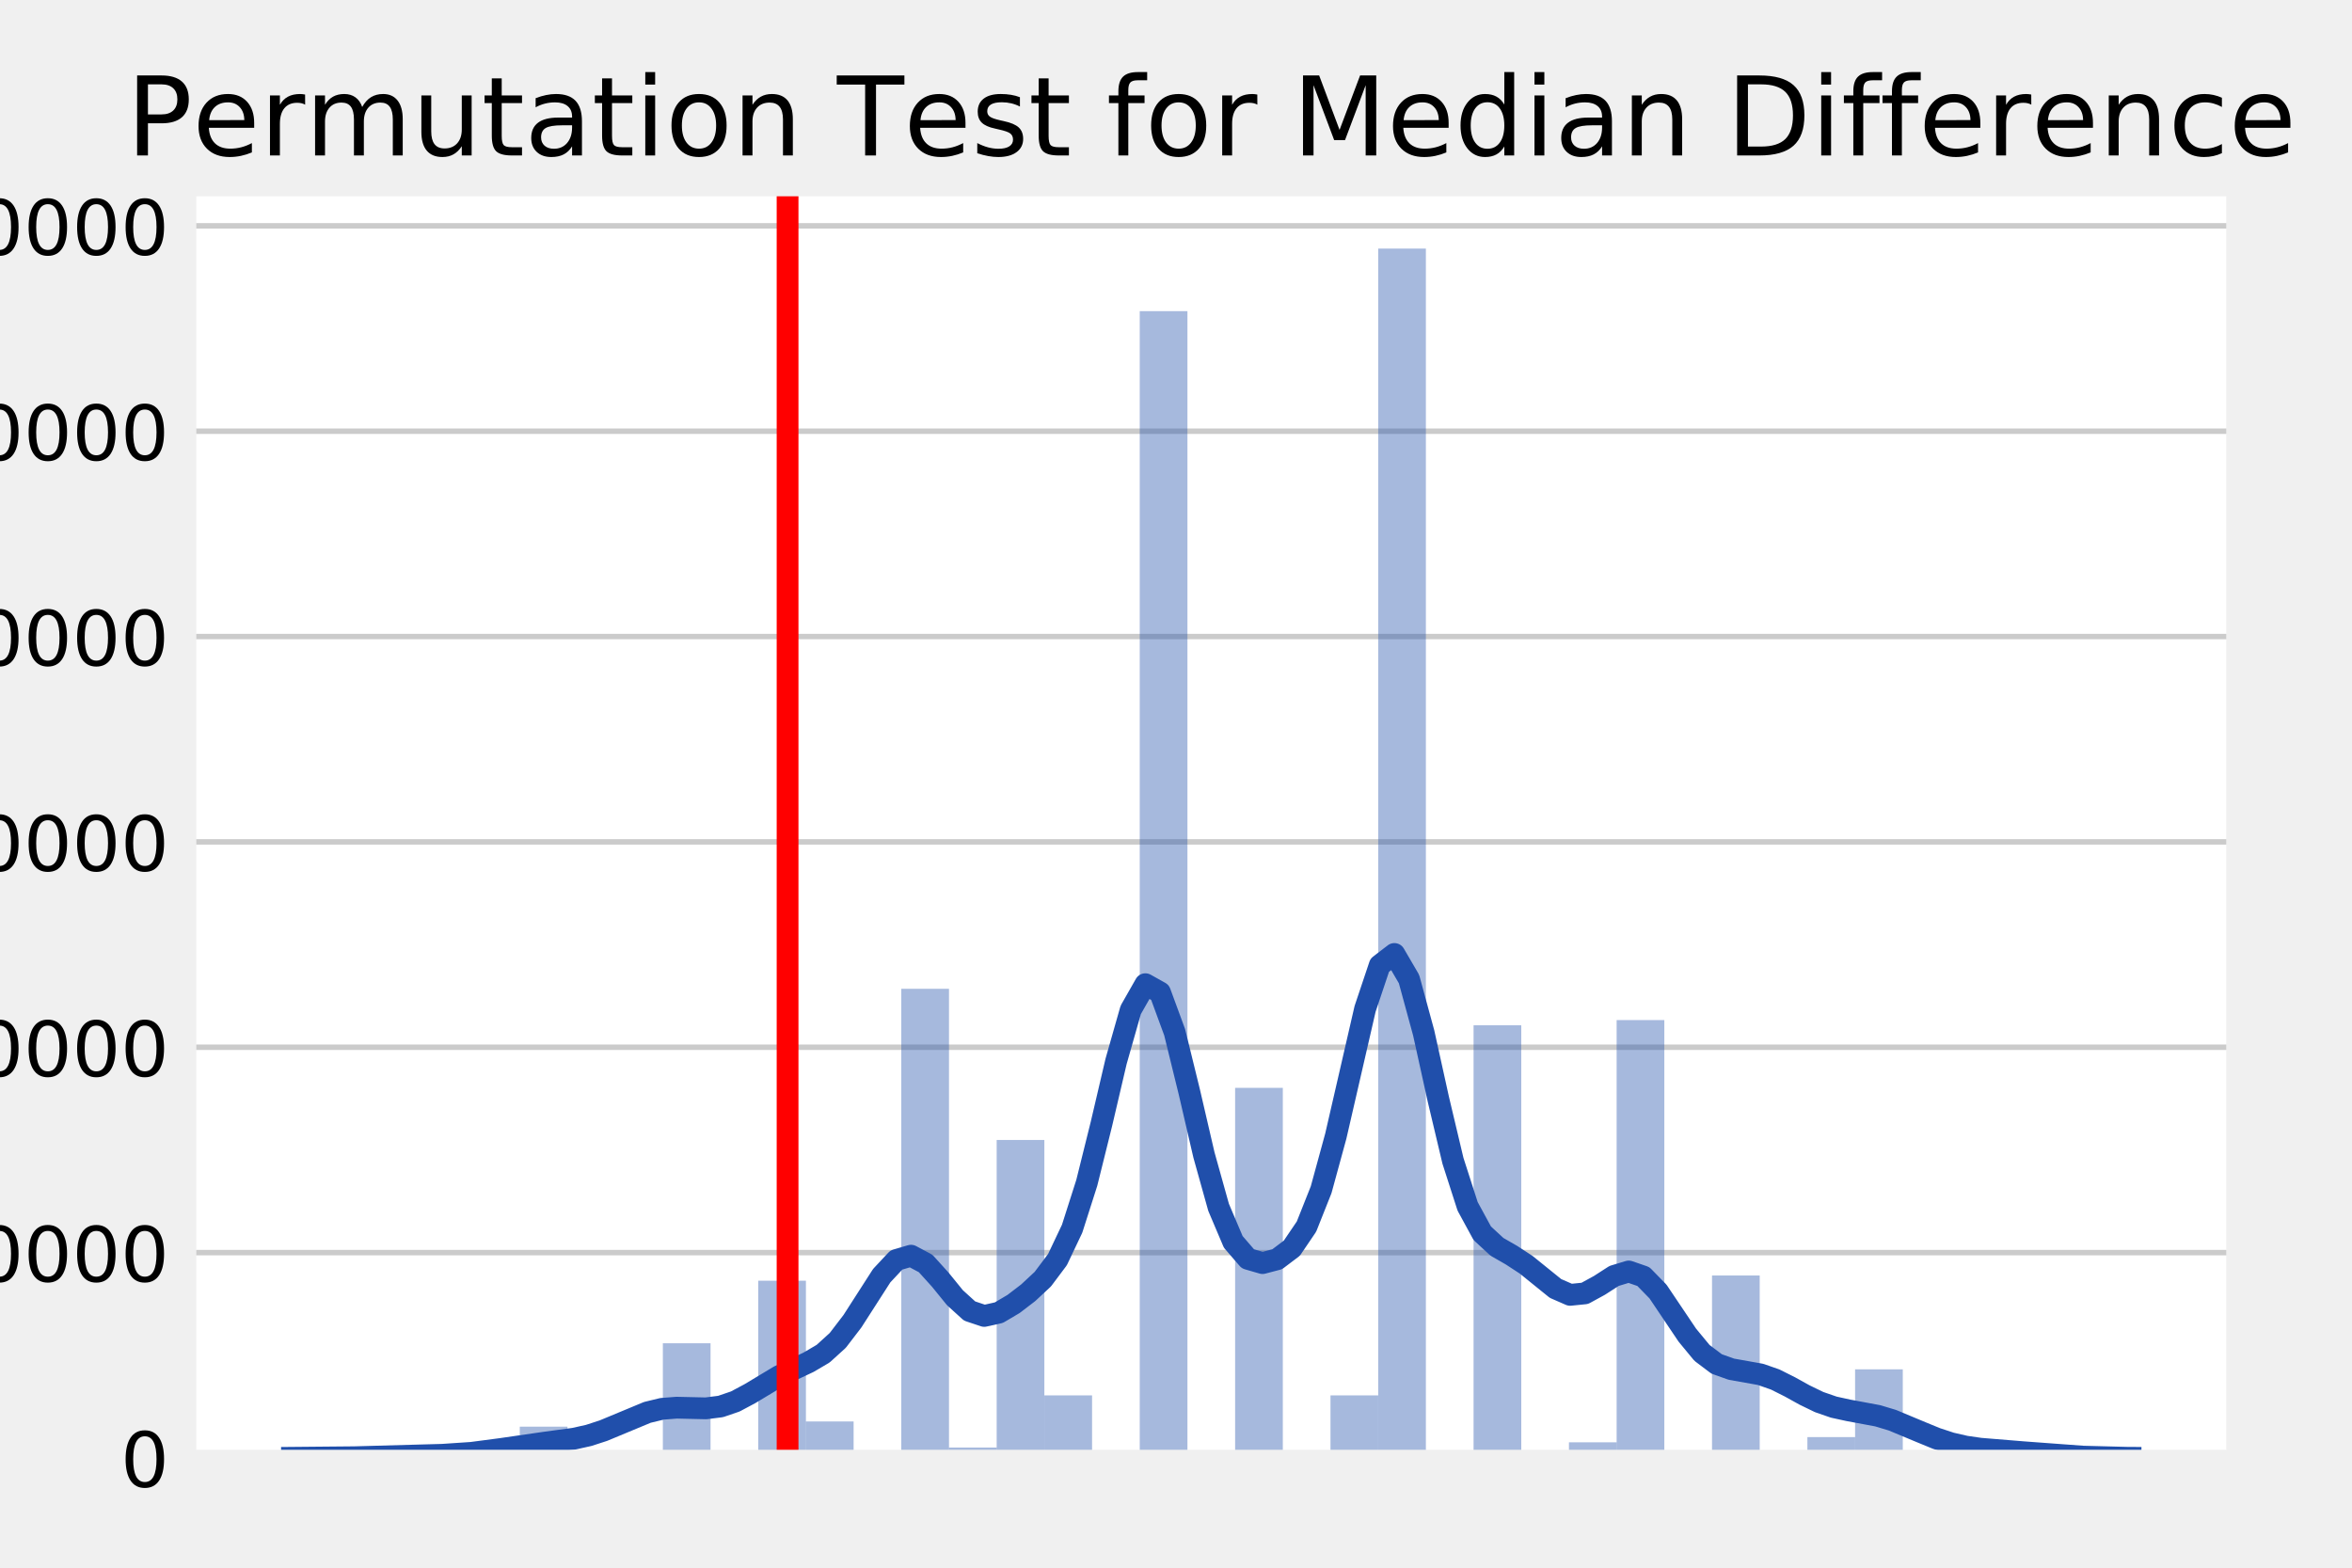
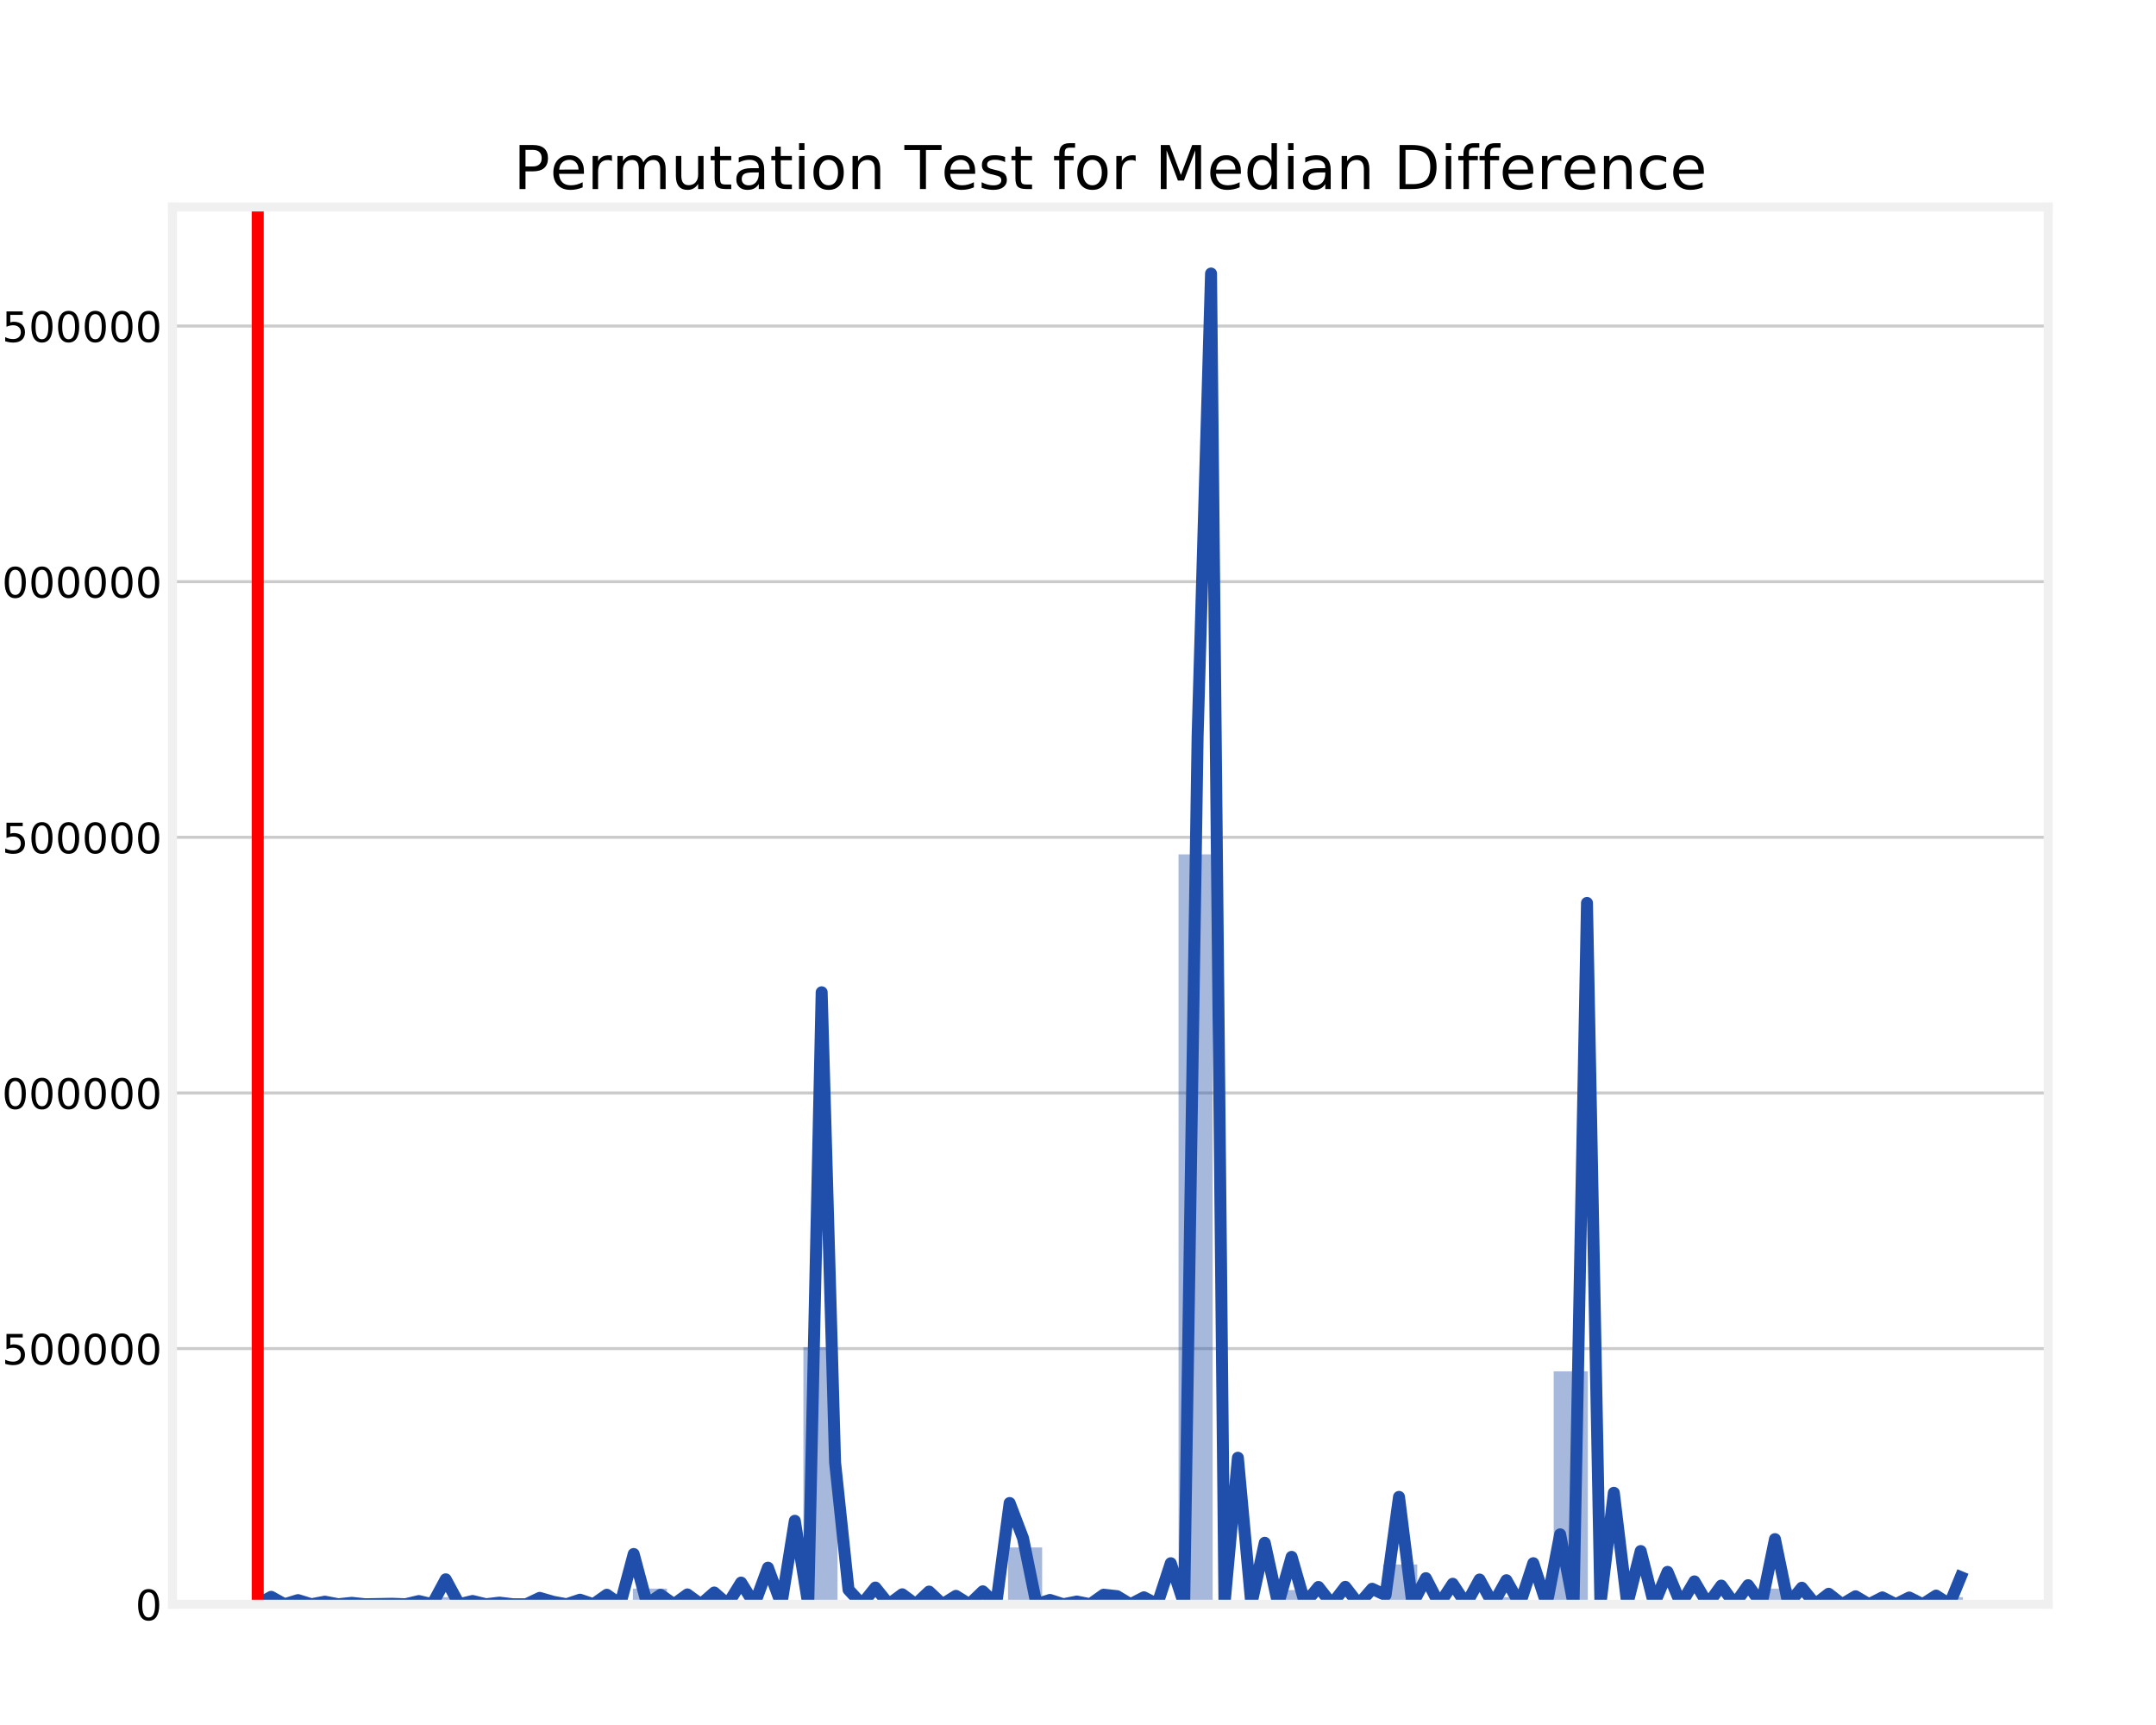
- <svg xmlns="http://www.w3.org/2000/svg" xmlns:xlink="http://www.w3.org/1999/xlink" height="288pt" version="1.1" viewBox="0 0 432 288" width="432pt">
+ <svg xmlns="http://www.w3.org/2000/svg" xmlns:xlink="http://www.w3.org/1999/xlink" height="576pt" version="1.1" viewBox="0 0 720 576" width="720pt">
  <defs>
    <style type="text/css">
*{stroke-linecap:butt;stroke-linejoin:round;}
  </style>
  </defs>
  <g id="figure_1">
    <g id="patch_1">
-       <path d="M 0 288  L 432 288  L 432 0  L 0 0  z " style="fill:#f0f0f0;" />
+       <path d="M 0 576  L 720 576  L 720 0  L 0 0  z " style="fill:#ffffff;" />
    </g>
    <g id="axes_1">
      <g id="patch_2">
-         <path d="M 34.56 267.84  L 410.4 267.84  L 410.4 34.56  L 34.56 34.56  z " style="fill:#ffffff;" />
+         <path d="M 57.6 535.68  L 684 535.68  L 684 69.12  L 57.6 69.12  z " style="fill:#ffffff;" />
      </g>
      <g id="matplotlib.axis_1" />
      <g id="matplotlib.axis_2">
        <g id="ytick_1">
          <g id="line2d_1">
-             <path clip-path="url(#p8120c7156e)" d="M 34.56 267.84  L 410.4 267.84  " style="fill:none;stroke:#cbcbcb;" />
+             <path clip-path="url(#p39074b19b5)" d="M 57.6 535.68  L 684 535.68  " style="fill:none;stroke:#cbcbcb;" />
          </g>
          <g id="line2d_2" />
          <g id="text_1">
            <defs>
              <path d="M 31.781 66.406  Q 24.172 66.406 20.328 58.906  Q 16.5 51.422 16.5 36.375  Q 16.5 21.391 20.328 13.891  Q 24.172 6.391 31.781 6.391  Q 39.453 6.391 43.281 13.891  Q 47.125 21.391 47.125 36.375  Q 47.125 51.422 43.281 58.906  Q 39.453 66.406 31.781 66.406  z M 31.781 74.219  Q 44.047 74.219 50.516 64.516  Q 56.984 54.828 56.984 36.375  Q 56.984 17.969 50.516 8.266  Q 44.047 -1.422 31.781 -1.422  Q 19.531 -1.422 13.062 8.266  Q 6.594 17.969 6.594 36.375  Q 6.594 54.828 13.062 64.516  Q 19.531 74.219 31.781 74.219  z " id="DejaVuSans-48" />
            </defs>
-             <g transform="translate(22.1525 273.1589)scale(0.14 -0.14)">
+             <g transform="translate(45.1925 540.9989)scale(0.14 -0.14)">
              <use xlink:href="#DejaVuSans-48" />
            </g>
          </g>
        </g>
        <g id="ytick_2">
          <g id="line2d_3">
-             <path clip-path="url(#p8120c7156e)" d="M 34.56 230.115  L 410.4 230.115  " style="fill:none;stroke:#cbcbcb;" />
+             <path clip-path="url(#p39074b19b5)" d="M 57.6 450.318  L 684 450.318  " style="fill:none;stroke:#cbcbcb;" />
          </g>
          <g id="line2d_4" />
          <g id="text_2">
            <defs>
              <path d="M 10.797 72.906  L 49.516 72.906  L 49.516 64.594  L 19.828 64.594  L 19.828 46.734  Q 21.969 47.469 24.109 47.828  Q 26.266 48.188 28.422 48.188  Q 40.625 48.188 47.75 41.5  Q 54.891 34.812 54.891 23.391  Q 54.891 11.625 47.562 5.094  Q 40.234 -1.422 26.906 -1.422  Q 22.312 -1.422 17.547 -0.641  Q 12.797 0.141 7.719 1.703  L 7.719 11.625  Q 12.109 9.234 16.797 8.062  Q 21.484 6.891 26.703 6.891  Q 35.156 6.891 40.078 11.328  Q 45.016 15.766 45.016 23.391  Q 45.016 31 40.078 35.438  Q 35.156 39.891 26.703 39.891  Q 22.75 39.891 18.812 39.016  Q 14.891 38.141 10.797 36.281  z " id="DejaVuSans-53" />
            </defs>
-             <g transform="translate(-13.4775 235.4339)scale(0.14 -0.14)">
+             <g transform="translate(0.655 455.6369)scale(0.14 -0.14)">
              <use xlink:href="#DejaVuSans-53" />
              <use x="63.623" xlink:href="#DejaVuSans-48" />
              <use x="127.246" xlink:href="#DejaVuSans-48" />
              <use x="190.869" xlink:href="#DejaVuSans-48" />
              <use x="254.492" xlink:href="#DejaVuSans-48" />
+               <use x="318.115" xlink:href="#DejaVuSans-48" />
            </g>
          </g>
        </g>
        <g id="ytick_3">
          <g id="line2d_5">
-             <path clip-path="url(#p8120c7156e)" d="M 34.56 192.39  L 410.4 192.39  " style="fill:none;stroke:#cbcbcb;" />
+             <path clip-path="url(#p39074b19b5)" d="M 57.6 364.956  L 684 364.956  " style="fill:none;stroke:#cbcbcb;" />
          </g>
          <g id="line2d_6" />
          <g id="text_3">
            <defs>
              <path d="M 12.406 8.297  L 28.516 8.297  L 28.516 63.922  L 10.984 60.406  L 10.984 69.391  L 28.422 72.906  L 38.281 72.906  L 38.281 8.297  L 54.391 8.297  L 54.391 0  L 12.406 0  z " id="DejaVuSans-49" />
            </defs>
-             <g transform="translate(-22.385 197.7088)scale(0.14 -0.14)">
+             <g transform="translate(-8.2525 370.2749)scale(0.14 -0.14)">
              <use xlink:href="#DejaVuSans-49" />
              <use x="63.623" xlink:href="#DejaVuSans-48" />
              <use x="127.246" xlink:href="#DejaVuSans-48" />
              <use x="190.869" xlink:href="#DejaVuSans-48" />
              <use x="254.492" xlink:href="#DejaVuSans-48" />
              <use x="318.115" xlink:href="#DejaVuSans-48" />
+               <use x="381.738" xlink:href="#DejaVuSans-48" />
            </g>
          </g>
        </g>
        <g id="ytick_4">
          <g id="line2d_7">
-             <path clip-path="url(#p8120c7156e)" d="M 34.56 154.665  L 410.4 154.665  " style="fill:none;stroke:#cbcbcb;" />
+             <path clip-path="url(#p39074b19b5)" d="M 57.6 279.594  L 684 279.594  " style="fill:none;stroke:#cbcbcb;" />
          </g>
          <g id="line2d_8" />
          <g id="text_4">
-             <g transform="translate(-22.385 159.9838)scale(0.14 -0.14)">
+             <g transform="translate(-8.2525 284.9129)scale(0.14 -0.14)">
              <use xlink:href="#DejaVuSans-49" />
              <use x="63.623" xlink:href="#DejaVuSans-53" />
              <use x="127.246" xlink:href="#DejaVuSans-48" />
              <use x="190.869" xlink:href="#DejaVuSans-48" />
              <use x="254.492" xlink:href="#DejaVuSans-48" />
              <use x="318.115" xlink:href="#DejaVuSans-48" />
+               <use x="381.738" xlink:href="#DejaVuSans-48" />
            </g>
          </g>
        </g>
        <g id="ytick_5">
          <g id="line2d_9">
-             <path clip-path="url(#p8120c7156e)" d="M 34.56 116.94  L 410.4 116.94  " style="fill:none;stroke:#cbcbcb;" />
+             <path clip-path="url(#p39074b19b5)" d="M 57.6 194.232  L 684 194.232  " style="fill:none;stroke:#cbcbcb;" />
          </g>
          <g id="line2d_10" />
          <g id="text_5">
            <defs>
              <path d="M 19.188 8.297  L 53.609 8.297  L 53.609 0  L 7.328 0  L 7.328 8.297  Q 12.938 14.109 22.625 23.891  Q 32.328 33.688 34.812 36.531  Q 39.547 41.844 41.422 45.531  Q 43.312 49.219 43.312 52.781  Q 43.312 58.594 39.234 62.25  Q 35.156 65.922 28.609 65.922  Q 23.969 65.922 18.812 64.312  Q 13.672 62.703 7.812 59.422  L 7.812 69.391  Q 13.766 71.781 18.938 73  Q 24.125 74.219 28.422 74.219  Q 39.75 74.219 46.484 68.547  Q 53.219 62.891 53.219 53.422  Q 53.219 48.922 51.531 44.891  Q 49.859 40.875 45.406 35.406  Q 44.188 33.984 37.641 27.219  Q 31.109 20.453 19.188 8.297  z " id="DejaVuSans-50" />
            </defs>
-             <g transform="translate(-22.385 122.2588)scale(0.14 -0.14)">
+             <g transform="translate(-8.2525 199.5508)scale(0.14 -0.14)">
              <use xlink:href="#DejaVuSans-50" />
              <use x="63.623" xlink:href="#DejaVuSans-48" />
              <use x="127.246" xlink:href="#DejaVuSans-48" />
              <use x="190.869" xlink:href="#DejaVuSans-48" />
              <use x="254.492" xlink:href="#DejaVuSans-48" />
              <use x="318.115" xlink:href="#DejaVuSans-48" />
+               <use x="381.738" xlink:href="#DejaVuSans-48" />
            </g>
          </g>
        </g>
        <g id="ytick_6">
          <g id="line2d_11">
-             <path clip-path="url(#p8120c7156e)" d="M 34.56 79.215  L 410.4 79.215  " style="fill:none;stroke:#cbcbcb;" />
+             <path clip-path="url(#p39074b19b5)" d="M 57.6 108.87  L 684 108.87  " style="fill:none;stroke:#cbcbcb;" />
          </g>
          <g id="line2d_12" />
          <g id="text_6">
-             <g transform="translate(-22.385 84.53374)scale(0.14 -0.14)">
+             <g transform="translate(-8.2525 114.1888)scale(0.14 -0.14)">
              <use xlink:href="#DejaVuSans-50" />
              <use x="63.623" xlink:href="#DejaVuSans-53" />
              <use x="127.246" xlink:href="#DejaVuSans-48" />
              <use x="190.869" xlink:href="#DejaVuSans-48" />
              <use x="254.492" xlink:href="#DejaVuSans-48" />
              <use x="318.115" xlink:href="#DejaVuSans-48" />
-             </g>
-           </g>
-         </g>
-         <g id="ytick_7">
-           <g id="line2d_13">
-             <path clip-path="url(#p8120c7156e)" d="M 34.56 41.49  L 410.4 41.49  " style="fill:none;stroke:#cbcbcb;" />
-           </g>
-           <g id="line2d_14" />
-           <g id="text_7">
-             <defs>
-               <path d="M 40.578 39.312  Q 47.656 37.797 51.625 33  Q 55.609 28.219 55.609 21.188  Q 55.609 10.406 48.188 4.484  Q 40.766 -1.422 27.094 -1.422  Q 22.516 -1.422 17.656 -0.516  Q 12.797 0.391 7.625 2.203  L 7.625 11.719  Q 11.719 9.328 16.594 8.109  Q 21.484 6.891 26.812 6.891  Q 36.078 6.891 40.938 10.547  Q 45.797 14.203 45.797 21.188  Q 45.797 27.641 41.281 31.266  Q 36.766 34.906 28.719 34.906  L 20.219 34.906  L 20.219 43.016  L 29.109 43.016  Q 36.375 43.016 40.234 45.922  Q 44.094 48.828 44.094 54.297  Q 44.094 59.906 40.109 62.906  Q 36.141 65.922 28.719 65.922  Q 24.656 65.922 20.016 65.031  Q 15.375 64.156 9.812 62.312  L 9.812 71.094  Q 15.438 72.656 20.344 73.438  Q 25.25 74.219 29.594 74.219  Q 40.828 74.219 47.359 69.109  Q 53.906 64.016 53.906 55.328  Q 53.906 49.266 50.438 45.094  Q 46.969 40.922 40.578 39.312  z " id="DejaVuSans-51" />
-             </defs>
-             <g transform="translate(-22.385 46.80871)scale(0.14 -0.14)">
-               <use xlink:href="#DejaVuSans-51" />
-               <use x="63.623" xlink:href="#DejaVuSans-48" />
-               <use x="127.246" xlink:href="#DejaVuSans-48" />
-               <use x="190.869" xlink:href="#DejaVuSans-48" />
-               <use x="254.492" xlink:href="#DejaVuSans-48" />
-               <use x="318.115" xlink:href="#DejaVuSans-48" />
+               <use x="381.738" xlink:href="#DejaVuSans-48" />
            </g>
          </g>
        </g>
      </g>
      <g id="patch_3">
-         <path clip-path="url(#p8120c7156e)" d="M 77.951 267.84  L 86.71 267.84  L 86.71 266.882  L 77.951 266.882  z " style="fill:#204fab;opacity:0.4;" />
+         <path clip-path="url(#p39074b19b5)" d="M 86.073 535.68  L 97.462 535.68  L 97.462 535.206  L 86.073 535.206  z " style="fill:#204fab;opacity:0.4;" />
      </g>
      <g id="patch_4">
-         <path clip-path="url(#p8120c7156e)" d="M 86.71 267.84  L 95.47 267.84  L 95.47 267.84  L 86.71 267.84  z " style="fill:#204fab;opacity:0.4;" />
+         <path clip-path="url(#p39074b19b5)" d="M 97.462 535.68  L 108.851 535.68  L 108.851 535.68  L 97.462 535.68  z " style="fill:#204fab;opacity:0.4;" />
      </g>
      <g id="patch_5">
-         <path clip-path="url(#p8120c7156e)" d="M 95.47 267.84  L 104.229 267.84  L 104.229 262.094  L 95.47 262.094  z " style="fill:#204fab;opacity:0.4;" />
+         <path clip-path="url(#p39074b19b5)" d="M 108.851 535.68  L 120.24 535.68  L 120.24 535.68  L 108.851 535.68  z " style="fill:#204fab;opacity:0.4;" />
      </g>
      <g id="patch_6">
-         <path clip-path="url(#p8120c7156e)" d="M 104.229 267.84  L 112.988 267.84  L 112.988 266.882  L 104.229 266.882  z " style="fill:#204fab;opacity:0.4;" />
+         <path clip-path="url(#p39074b19b5)" d="M 120.24 535.68  L 131.629 535.68  L 131.629 535.68  L 120.24 535.68  z " style="fill:#204fab;opacity:0.4;" />
      </g>
      <g id="patch_7">
-         <path clip-path="url(#p8120c7156e)" d="M 112.988 267.84  L 121.748 267.84  L 121.748 267.84  L 112.988 267.84  z " style="fill:#204fab;opacity:0.4;" />
+         <path clip-path="url(#p39074b19b5)" d="M 131.629 535.68  L 143.018 535.68  L 143.018 535.68  L 131.629 535.68  z " style="fill:#204fab;opacity:0.4;" />
      </g>
      <g id="patch_8">
-         <path clip-path="url(#p8120c7156e)" d="M 121.748 267.84  L 130.507 267.84  L 130.507 246.772  L 121.748 246.772  z " style="fill:#204fab;opacity:0.4;" />
+         <path clip-path="url(#p39074b19b5)" d="M 143.018 535.68  L 154.407 535.68  L 154.407 533.309  L 143.018 533.309  z " style="fill:#204fab;opacity:0.4;" />
      </g>
      <g id="patch_9">
-         <path clip-path="url(#p8120c7156e)" d="M 130.507 267.84  L 139.266 267.84  L 139.266 267.84  L 130.507 267.84  z " style="fill:#204fab;opacity:0.4;" />
+         <path clip-path="url(#p39074b19b5)" d="M 154.407 535.68  L 165.796 535.68  L 165.796 535.68  L 154.407 535.68  z " style="fill:#204fab;opacity:0.4;" />
      </g>
      <g id="patch_10">
-         <path clip-path="url(#p8120c7156e)" d="M 139.266 267.84  L 148.026 267.84  L 148.026 235.28  L 139.266 235.28  z " style="fill:#204fab;opacity:0.4;" />
+         <path clip-path="url(#p39074b19b5)" d="M 165.796 535.68  L 177.185 535.68  L 177.185 535.68  L 165.796 535.68  z " style="fill:#204fab;opacity:0.4;" />
      </g>
      <g id="patch_11">
-         <path clip-path="url(#p8120c7156e)" d="M 148.026 267.84  L 156.785 267.84  L 156.785 261.137  L 148.026 261.137  z " style="fill:#204fab;opacity:0.4;" />
+         <path clip-path="url(#p39074b19b5)" d="M 177.185 535.68  L 188.575 535.68  L 188.575 534.732  L 177.185 534.732  z " style="fill:#204fab;opacity:0.4;" />
      </g>
      <g id="patch_12">
-         <path clip-path="url(#p8120c7156e)" d="M 156.785 267.84  L 165.544 267.84  L 165.544 267.84  L 156.785 267.84  z " style="fill:#204fab;opacity:0.4;" />
+         <path clip-path="url(#p39074b19b5)" d="M 188.575 535.68  L 199.964 535.68  L 199.964 535.68  L 188.575 535.68  z " style="fill:#204fab;opacity:0.4;" />
      </g>
      <g id="patch_13">
-         <path clip-path="url(#p8120c7156e)" d="M 165.544 267.84  L 174.304 267.84  L 174.304 181.653  L 165.544 181.653  z " style="fill:#204fab;opacity:0.4;" />
+         <path clip-path="url(#p39074b19b5)" d="M 199.964 535.68  L 211.353 535.68  L 211.353 535.68  L 199.964 535.68  z " style="fill:#204fab;opacity:0.4;" />
      </g>
      <g id="patch_14">
-         <path clip-path="url(#p8120c7156e)" d="M 174.304 267.84  L 183.063 267.84  L 183.063 265.925  L 174.304 265.925  z " style="fill:#204fab;opacity:0.4;" />
+         <path clip-path="url(#p39074b19b5)" d="M 211.353 535.68  L 222.742 535.68  L 222.742 530.463  L 211.353 530.463  z " style="fill:#204fab;opacity:0.4;" />
      </g>
      <g id="patch_15">
-         <path clip-path="url(#p8120c7156e)" d="M 183.063 267.84  L 191.822 267.84  L 191.822 209.424  L 183.063 209.424  z " style="fill:#204fab;opacity:0.4;" />
+         <path clip-path="url(#p39074b19b5)" d="M 222.742 535.68  L 234.131 535.68  L 234.131 535.68  L 222.742 535.68  z " style="fill:#204fab;opacity:0.4;" />
      </g>
      <g id="patch_16">
-         <path clip-path="url(#p8120c7156e)" d="M 191.822 267.84  L 200.582 267.84  L 200.582 256.348  L 191.822 256.348  z " style="fill:#204fab;opacity:0.4;" />
+         <path clip-path="url(#p39074b19b5)" d="M 234.131 535.68  L 245.52 535.68  L 245.52 534.732  L 234.131 534.732  z " style="fill:#204fab;opacity:0.4;" />
      </g>
      <g id="patch_17">
-         <path clip-path="url(#p8120c7156e)" d="M 200.582 267.84  L 209.341 267.84  L 209.341 267.84  L 200.582 267.84  z " style="fill:#204fab;opacity:0.4;" />
+         <path clip-path="url(#p39074b19b5)" d="M 245.52 535.68  L 256.909 535.68  L 256.909 535.68  L 245.52 535.68  z " style="fill:#204fab;opacity:0.4;" />
      </g>
      <g id="patch_18">
-         <path clip-path="url(#p8120c7156e)" d="M 209.341 267.84  L 218.1 267.84  L 218.1 57.16  L 209.341 57.16  z " style="fill:#204fab;opacity:0.4;" />
+         <path clip-path="url(#p39074b19b5)" d="M 256.909 535.68  L 268.298 535.68  L 268.298 535.68  L 256.909 535.68  z " style="fill:#204fab;opacity:0.4;" />
      </g>
      <g id="patch_19">
-         <path clip-path="url(#p8120c7156e)" d="M 218.1 267.84  L 226.86 267.84  L 226.86 267.84  L 218.1 267.84  z " style="fill:#204fab;opacity:0.4;" />
+         <path clip-path="url(#p39074b19b5)" d="M 268.298 535.68  L 279.687 535.68  L 279.687 449.844  L 268.298 449.844  z " style="fill:#204fab;opacity:0.4;" />
      </g>
      <g id="patch_20">
-         <path clip-path="url(#p8120c7156e)" d="M 226.86 267.84  L 235.619 267.84  L 235.619 199.848  L 226.86 199.848  z " style="fill:#204fab;opacity:0.4;" />
+         <path clip-path="url(#p39074b19b5)" d="M 279.687 535.68  L 291.076 535.68  L 291.076 535.68  L 279.687 535.68  z " style="fill:#204fab;opacity:0.4;" />
      </g>
      <g id="patch_21">
-         <path clip-path="url(#p8120c7156e)" d="M 235.619 267.84  L 244.378 267.84  L 244.378 267.84  L 235.619 267.84  z " style="fill:#204fab;opacity:0.4;" />
+         <path clip-path="url(#p39074b19b5)" d="M 291.076 535.68  L 302.465 535.68  L 302.465 535.68  L 291.076 535.68  z " style="fill:#204fab;opacity:0.4;" />
      </g>
      <g id="patch_22">
-         <path clip-path="url(#p8120c7156e)" d="M 244.378 267.84  L 253.138 267.84  L 253.138 256.348  L 244.378 256.348  z " style="fill:#204fab;opacity:0.4;" />
+         <path clip-path="url(#p39074b19b5)" d="M 302.465 535.68  L 313.855 535.68  L 313.855 534.257  L 302.465 534.257  z " style="fill:#204fab;opacity:0.4;" />
      </g>
      <g id="patch_23">
-         <path clip-path="url(#p8120c7156e)" d="M 253.138 267.84  L 261.897 267.84  L 261.897 45.669  L 253.138 45.669  z " style="fill:#204fab;opacity:0.4;" />
+         <path clip-path="url(#p39074b19b5)" d="M 313.855 535.68  L 325.244 535.68  L 325.244 535.68  L 313.855 535.68  z " style="fill:#204fab;opacity:0.4;" />
      </g>
      <g id="patch_24">
-         <path clip-path="url(#p8120c7156e)" d="M 261.897 267.84  L 270.656 267.84  L 270.656 267.84  L 261.897 267.84  z " style="fill:#204fab;opacity:0.4;" />
+         <path clip-path="url(#p39074b19b5)" d="M 325.244 535.68  L 336.633 535.68  L 336.633 535.68  L 325.244 535.68  z " style="fill:#204fab;opacity:0.4;" />
      </g>
      <g id="patch_25">
-         <path clip-path="url(#p8120c7156e)" d="M 270.656 267.84  L 279.416 267.84  L 279.416 188.356  L 270.656 188.356  z " style="fill:#204fab;opacity:0.4;" />
+         <path clip-path="url(#p39074b19b5)" d="M 336.633 535.68  L 348.022 535.68  L 348.022 516.711  L 336.633 516.711  z " style="fill:#204fab;opacity:0.4;" />
      </g>
      <g id="patch_26">
-         <path clip-path="url(#p8120c7156e)" d="M 279.416 267.84  L 288.175 267.84  L 288.175 267.84  L 279.416 267.84  z " style="fill:#204fab;opacity:0.4;" />
+         <path clip-path="url(#p39074b19b5)" d="M 348.022 535.68  L 359.411 535.68  L 359.411 535.68  L 348.022 535.68  z " style="fill:#204fab;opacity:0.4;" />
      </g>
      <g id="patch_27">
-         <path clip-path="url(#p8120c7156e)" d="M 288.175 267.84  L 296.934 267.84  L 296.934 264.967  L 288.175 264.967  z " style="fill:#204fab;opacity:0.4;" />
+         <path clip-path="url(#p39074b19b5)" d="M 359.411 535.68  L 370.8 535.68  L 370.8 533.783  L 359.411 533.783  z " style="fill:#204fab;opacity:0.4;" />
      </g>
      <g id="patch_28">
-         <path clip-path="url(#p8120c7156e)" d="M 296.934 267.84  L 305.694 267.84  L 305.694 187.399  L 296.934 187.399  z " style="fill:#204fab;opacity:0.4;" />
+         <path clip-path="url(#p39074b19b5)" d="M 370.8 535.68  L 382.189 535.68  L 382.189 535.68  L 370.8 535.68  z " style="fill:#204fab;opacity:0.4;" />
      </g>
      <g id="patch_29">
-         <path clip-path="url(#p8120c7156e)" d="M 305.694 267.84  L 314.453 267.84  L 314.453 267.84  L 305.694 267.84  z " style="fill:#204fab;opacity:0.4;" />
+         <path clip-path="url(#p39074b19b5)" d="M 382.189 535.68  L 393.578 535.68  L 393.578 535.68  L 382.189 535.68  z " style="fill:#204fab;opacity:0.4;" />
      </g>
      <g id="patch_30">
-         <path clip-path="url(#p8120c7156e)" d="M 314.453 267.84  L 323.212 267.84  L 323.212 234.323  L 314.453 234.323  z " style="fill:#204fab;opacity:0.4;" />
+         <path clip-path="url(#p39074b19b5)" d="M 393.578 535.68  L 404.967 535.68  L 404.967 285.285  L 393.578 285.285  z " style="fill:#204fab;opacity:0.4;" />
      </g>
      <g id="patch_31">
-         <path clip-path="url(#p8120c7156e)" d="M 323.212 267.84  L 331.972 267.84  L 331.972 267.84  L 323.212 267.84  z " style="fill:#204fab;opacity:0.4;" />
+         <path clip-path="url(#p39074b19b5)" d="M 404.967 535.68  L 416.356 535.68  L 416.356 535.68  L 404.967 535.68  z " style="fill:#204fab;opacity:0.4;" />
      </g>
      <g id="patch_32">
-         <path clip-path="url(#p8120c7156e)" d="M 331.972 267.84  L 340.731 267.84  L 340.731 264.009  L 331.972 264.009  z " style="fill:#204fab;opacity:0.4;" />
+         <path clip-path="url(#p39074b19b5)" d="M 416.356 535.68  L 427.745 535.68  L 427.745 535.68  L 416.356 535.68  z " style="fill:#204fab;opacity:0.4;" />
      </g>
      <g id="patch_33">
-         <path clip-path="url(#p8120c7156e)" d="M 340.731 267.84  L 349.49 267.84  L 349.49 251.56  L 340.731 251.56  z " style="fill:#204fab;opacity:0.4;" />
+         <path clip-path="url(#p39074b19b5)" d="M 427.745 535.68  L 439.135 535.68  L 439.135 530.938  L 427.745 530.938  z " style="fill:#204fab;opacity:0.4;" />
      </g>
      <g id="patch_34">
-         <path clip-path="url(#p8120c7156e)" d="M 349.49 267.84  L 358.25 267.84  L 358.25 267.84  L 349.49 267.84  z " style="fill:#204fab;opacity:0.4;" />
+         <path clip-path="url(#p39074b19b5)" d="M 439.135 535.68  L 450.524 535.68  L 450.524 535.68  L 439.135 535.68  z " style="fill:#204fab;opacity:0.4;" />
      </g>
      <g id="patch_35">
-         <path clip-path="url(#p8120c7156e)" d="M 358.25 267.84  L 367.009 267.84  L 367.009 264.967  L 358.25 264.967  z " style="fill:#204fab;opacity:0.4;" />
-       </g>
-       <g id="line2d_15">
-         <path clip-path="url(#p8120c7156e)" d="M 51.644 267.83  L 65.095 267.708  L 81.237 267.262  L 86.618 266.902  L 91.999 266.195  L 100.07 265.026  L 105.45 264.298  L 108.141 263.698  L 110.831 262.823  L 118.902 259.467  L 121.592 258.815  L 124.283 258.606  L 129.663 258.729  L 132.354 258.388  L 135.044 257.469  L 137.734 256.034  L 143.115 252.8  L 148.496 250.268  L 151.186 248.686  L 153.876 246.244  L 156.567 242.73  L 161.947 234.353  L 164.638 231.475  L 167.328 230.682  L 170.018 232.115  L 172.709 235.092  L 175.399 238.403  L 178.089 240.848  L 180.78 241.75  L 183.47 241.145  L 186.16 239.555  L 188.851 237.496  L 191.541 234.99  L 194.231 231.399  L 196.922 225.727  L 199.612 217.301  L 202.302 206.482  L 204.993 194.991  L 207.683 185.534  L 210.373 180.807  L 213.064 182.312  L 215.754 189.634  L 218.444 200.591  L 221.135 212.18  L 223.825 221.807  L 226.516 228.146  L 229.206 231.263  L 231.896 232.044  L 234.587 231.336  L 237.277 229.303  L 239.967 225.335  L 242.658 218.564  L 245.348 208.721  L 250.729 185.346  L 253.419 177.322  L 256.109 175.254  L 258.8 179.868  L 261.49 189.74  L 264.18 201.924  L 266.871 213.254  L 269.561 221.615  L 272.251 226.559  L 274.942 229.047  L 277.632 230.595  L 280.322 232.352  L 285.703 236.703  L 288.393 237.879  L 291.084 237.607  L 293.774 236.136  L 296.464 234.403  L 299.155 233.585  L 301.845 234.513  L 304.535 237.275  L 309.916 245.278  L 312.606 248.539  L 315.297 250.569  L 317.987 251.53  L 323.368 252.49  L 326.058 253.429  L 328.748 254.779  L 331.439 256.27  L 334.129 257.575  L 336.819 258.506  L 339.51 259.094  L 344.89 260.095  L 347.581 260.906  L 352.961 263.149  L 355.652 264.253  L 358.342 265.138  L 361.032 265.754  L 363.723 266.142  L 371.794 266.802  L 382.555 267.597  L 390.626 267.807  L 393.316 267.825  L 393.316 267.825  " style="fill:none;stroke:#204fab;stroke-width:4;" />
-       </g>
-       <g id="line2d_16">
-         <path clip-path="url(#p8120c7156e)" d="M 144.657 267.84  L 144.657 34.56  " style="fill:none;stroke:#ff0000;stroke-width:4;" />
+         <path clip-path="url(#p39074b19b5)" d="M 450.524 535.68  L 461.913 535.68  L 461.913 535.68  L 450.524 535.68  z " style="fill:#204fab;opacity:0.4;" />
      </g>
      <g id="patch_36">
-         <path d="M 34.56 267.84  L 34.56 34.56  " style="fill:none;stroke:#f0f0f0;stroke-linecap:square;stroke-linejoin:miter;stroke-width:3;" />
+         <path clip-path="url(#p39074b19b5)" d="M 461.913 535.68  L 473.302 535.68  L 473.302 522.401  L 461.913 522.401  z " style="fill:#204fab;opacity:0.4;" />
      </g>
      <g id="patch_37">
-         <path d="M 410.4 267.84  L 410.4 34.56  " style="fill:none;stroke:#f0f0f0;stroke-linecap:square;stroke-linejoin:miter;stroke-width:3;" />
+         <path clip-path="url(#p39074b19b5)" d="M 473.302 535.68  L 484.691 535.68  L 484.691 535.68  L 473.302 535.68  z " style="fill:#204fab;opacity:0.4;" />
      </g>
      <g id="patch_38">
-         <path d="M 34.56 267.84  L 410.4 267.84  " style="fill:none;stroke:#f0f0f0;stroke-linecap:square;stroke-linejoin:miter;stroke-width:3;" />
+         <path clip-path="url(#p39074b19b5)" d="M 484.691 535.68  L 496.08 535.68  L 496.08 535.68  L 484.691 535.68  z " style="fill:#204fab;opacity:0.4;" />
      </g>
      <g id="patch_39">
-         <path d="M 34.56 34.56  L 410.4 34.56  " style="fill:none;stroke:#f0f0f0;stroke-linecap:square;stroke-linejoin:miter;stroke-width:3;" />
-       </g>
-       <g id="text_8">
+         <path clip-path="url(#p39074b19b5)" d="M 496.08 535.68  L 507.469 535.68  L 507.469 533.309  L 496.08 533.309  z " style="fill:#204fab;opacity:0.4;" />
+       </g>
+       <g id="patch_40">
+         <path clip-path="url(#p39074b19b5)" d="M 507.469 535.68  L 518.858 535.68  L 518.858 535.68  L 507.469 535.68  z " style="fill:#204fab;opacity:0.4;" />
+       </g>
+       <g id="patch_41">
+         <path clip-path="url(#p39074b19b5)" d="M 518.858 535.68  L 530.247 535.68  L 530.247 457.906  L 518.858 457.906  z " style="fill:#204fab;opacity:0.4;" />
+       </g>
+       <g id="patch_42">
+         <path clip-path="url(#p39074b19b5)" d="M 530.247 535.68  L 541.636 535.68  L 541.636 535.68  L 530.247 535.68  z " style="fill:#204fab;opacity:0.4;" />
+       </g>
+       <g id="patch_43">
+         <path clip-path="url(#p39074b19b5)" d="M 541.636 535.68  L 553.025 535.68  L 553.025 535.68  L 541.636 535.68  z " style="fill:#204fab;opacity:0.4;" />
+       </g>
+       <g id="patch_44">
+         <path clip-path="url(#p39074b19b5)" d="M 553.025 535.68  L 564.415 535.68  L 564.415 535.68  L 553.025 535.68  z " style="fill:#204fab;opacity:0.4;" />
+       </g>
+       <g id="patch_45">
+         <path clip-path="url(#p39074b19b5)" d="M 564.415 535.68  L 575.804 535.68  L 575.804 535.68  L 564.415 535.68  z " style="fill:#204fab;opacity:0.4;" />
+       </g>
+       <g id="patch_46">
+         <path clip-path="url(#p39074b19b5)" d="M 575.804 535.68  L 587.193 535.68  L 587.193 535.68  L 575.804 535.68  z " style="fill:#204fab;opacity:0.4;" />
+       </g>
+       <g id="patch_47">
+         <path clip-path="url(#p39074b19b5)" d="M 587.193 535.68  L 598.582 535.68  L 598.582 530.463  L 587.193 530.463  z " style="fill:#204fab;opacity:0.4;" />
+       </g>
+       <g id="patch_48">
+         <path clip-path="url(#p39074b19b5)" d="M 598.582 535.68  L 609.971 535.68  L 609.971 535.68  L 598.582 535.68  z " style="fill:#204fab;opacity:0.4;" />
+       </g>
+       <g id="patch_49">
+         <path clip-path="url(#p39074b19b5)" d="M 609.971 535.68  L 621.36 535.68  L 621.36 535.68  L 609.971 535.68  z " style="fill:#204fab;opacity:0.4;" />
+       </g>
+       <g id="patch_50">
+         <path clip-path="url(#p39074b19b5)" d="M 621.36 535.68  L 632.749 535.68  L 632.749 535.68  L 621.36 535.68  z " style="fill:#204fab;opacity:0.4;" />
+       </g>
+       <g id="patch_51">
+         <path clip-path="url(#p39074b19b5)" d="M 632.749 535.68  L 644.138 535.68  L 644.138 535.68  L 632.749 535.68  z " style="fill:#204fab;opacity:0.4;" />
+       </g>
+       <g id="patch_52">
+         <path clip-path="url(#p39074b19b5)" d="M 644.138 535.68  L 655.527 535.68  L 655.527 533.309  L 644.138 533.309  z " style="fill:#204fab;opacity:0.4;" />
+       </g>
+       <g id="line2d_13">
+         <path clip-path="url(#p39074b19b5)" d="M 86.073 535.68  L 90.557 533.204  L 95.041 535.68  L 99.524 534.298  L 104.008 535.68  L 108.492 534.823  L 112.976 535.68  L 117.46 535.202  L 121.944 535.68  L 130.912 535.518  L 135.396 535.68  L 139.879 534.617  L 144.363 535.68  L 148.847 527.354  L 153.331 535.68  L 157.815 534.59  L 162.299 535.68  L 166.783 535.139  L 171.267 535.68  L 175.751 535.68  L 180.235 533.553  L 184.718 534.857  L 189.202 535.68  L 193.686 534.161  L 198.17 535.68  L 202.654 532.507  L 207.138 535.68  L 211.622 518.901  L 216.106 535.68  L 220.59 532.514  L 225.073 535.68  L 229.557 532.403  L 234.041 535.68  L 238.525 531.759  L 243.009 535.68  L 247.493 528.446  L 251.977 535.68  L 256.461 523.467  L 260.945 535.68  L 265.428 507.81  L 269.912 535.68  L 274.396 331.336  L 278.88 488.355  L 283.364 530.822  L 287.848 535.68  L 292.332 530.103  L 296.816 535.68  L 301.3 532.354  L 305.784 535.68  L 310.267 531.444  L 314.751 535.68  L 319.235 532.88  L 323.719 535.68  L 328.203 531.364  L 332.687 535.68  L 337.171 501.878  L 341.655 513.664  L 346.139 535.68  L 350.622 534.239  L 355.106 535.68  L 359.59 534.778  L 364.074 535.68  L 368.558 532.495  L 373.042 532.978  L 377.526 535.68  L 382.01 533.362  L 386.494 535.68  L 390.978 521.987  L 395.461 535.68  L 399.945 245.837  L 404.429 91.337  L 408.913 535.68  L 413.397 486.759  L 417.881 535.68  L 422.365 515.16  L 426.849 535.68  L 431.333 519.855  L 435.816 535.421  L 440.3 529.909  L 444.784 535.68  L 449.268 529.866  L 453.752 535.68  L 458.236 530.507  L 462.72 532.644  L 467.204 499.833  L 471.688 535.68  L 476.172 526.97  L 480.655 535.68  L 485.139 528.839  L 489.623 535.68  L 494.107 527.428  L 498.591 535.68  L 503.075 527.658  L 507.559 535.68  L 512.043 521.971  L 516.527 535.68  L 521.01 512.334  L 525.494 535.68  L 529.978 301.498  L 534.462 535.68  L 538.946 498.462  L 543.43 535.68  L 547.914 517.919  L 552.398 535.68  L 556.882 524.871  L 561.365 535.68  L 565.849 528.048  L 570.333 535.68  L 574.817 529.446  L 579.301 535.68  L 583.785 529.314  L 588.269 535.68  L 592.753 513.936  L 597.237 535.68  L 601.721 530.162  L 606.204 535.68  L 610.688 532.182  L 615.172 535.68  L 619.656 533.019  L 624.14 535.68  L 628.624 533.401  L 633.108 535.68  L 637.592 533.431  L 642.076 535.68  L 646.559 532.792  L 651.043 535.68  L 655.527 524.75  L 655.527 524.75  " style="fill:none;stroke:#204fab;stroke-width:4;" />
+       </g>
+       <g id="line2d_14">
+         <path clip-path="url(#p39074b19b5)" d="M 86.073 535.68  L 86.073 69.12  " style="fill:none;stroke:#ff0000;stroke-width:4;" />
+       </g>
+       <g id="patch_53">
+         <path d="M 57.6 535.68  L 57.6 69.12  " style="fill:none;stroke:#f0f0f0;stroke-linecap:square;stroke-linejoin:miter;stroke-width:3;" />
+       </g>
+       <g id="patch_54">
+         <path d="M 684 535.68  L 684 69.12  " style="fill:none;stroke:#f0f0f0;stroke-linecap:square;stroke-linejoin:miter;stroke-width:3;" />
+       </g>
+       <g id="patch_55">
+         <path d="M 57.6 535.68  L 684 535.68  " style="fill:none;stroke:#f0f0f0;stroke-linecap:square;stroke-linejoin:miter;stroke-width:3;" />
+       </g>
+       <g id="patch_56">
+         <path d="M 57.6 69.12  L 684 69.12  " style="fill:none;stroke:#f0f0f0;stroke-linecap:square;stroke-linejoin:miter;stroke-width:3;" />
+       </g>
+       <g id="text_7">
        <defs>
          <path d="M 19.672 64.797  L 19.672 37.406  L 32.078 37.406  Q 38.969 37.406 42.719 40.969  Q 46.484 44.531 46.484 51.125  Q 46.484 57.672 42.719 61.234  Q 38.969 64.797 32.078 64.797  z M 9.812 72.906  L 32.078 72.906  Q 44.344 72.906 50.609 67.359  Q 56.891 61.812 56.891 51.125  Q 56.891 40.328 50.609 34.812  Q 44.344 29.297 32.078 29.297  L 19.672 29.297  L 19.672 0  L 9.812 0  z " id="DejaVuSans-80" />
          <path d="M 56.203 29.594  L 56.203 25.203  L 14.891 25.203  Q 15.484 15.922 20.484 11.062  Q 25.484 6.203 34.422 6.203  Q 39.594 6.203 44.453 7.469  Q 49.312 8.734 54.109 11.281  L 54.109 2.781  Q 49.266 0.734 44.188 -0.344  Q 39.109 -1.422 33.891 -1.422  Q 20.797 -1.422 13.156 6.188  Q 5.516 13.812 5.516 26.812  Q 5.516 40.234 12.766 48.109  Q 20.016 56 32.328 56  Q 43.359 56 49.781 48.891  Q 56.203 41.797 56.203 29.594  z M 47.219 32.234  Q 47.125 39.594 43.094 43.984  Q 39.062 48.391 32.422 48.391  Q 24.906 48.391 20.391 44.141  Q 15.875 39.891 15.188 32.172  z " id="DejaVuSans-101" />
          <path d="M 41.109 46.297  Q 39.594 47.172 37.812 47.578  Q 36.031 48 33.891 48  Q 26.266 48 22.188 43.047  Q 18.109 38.094 18.109 28.812  L 18.109 0  L 9.078 0  L 9.078 54.688  L 18.109 54.688  L 18.109 46.188  Q 20.953 51.172 25.484 53.578  Q 30.031 56 36.531 56  Q 37.453 56 38.578 55.875  Q 39.703 55.766 41.062 55.516  z " id="DejaVuSans-114" />
          <path d="M 52 44.188  Q 55.375 50.25 60.062 53.125  Q 64.75 56 71.094 56  Q 79.641 56 84.281 50.016  Q 88.922 44.047 88.922 33.016  L 88.922 0  L 79.891 0  L 79.891 32.719  Q 79.891 40.578 77.094 44.375  Q 74.312 48.188 68.609 48.188  Q 61.625 48.188 57.562 43.547  Q 53.516 38.922 53.516 30.906  L 53.516 0  L 44.484 0  L 44.484 32.719  Q 44.484 40.625 41.703 44.406  Q 38.922 48.188 33.109 48.188  Q 26.219 48.188 22.156 43.531  Q 18.109 38.875 18.109 30.906  L 18.109 0  L 9.078 0  L 9.078 54.688  L 18.109 54.688  L 18.109 46.188  Q 21.188 51.219 25.484 53.609  Q 29.781 56 35.688 56  Q 41.656 56 45.828 52.969  Q 50 49.953 52 44.188  z " id="DejaVuSans-109" />
          <path d="M 8.5 21.578  L 8.5 54.688  L 17.484 54.688  L 17.484 21.922  Q 17.484 14.156 20.5 10.266  Q 23.531 6.391 29.594 6.391  Q 36.859 6.391 41.078 11.031  Q 45.312 15.672 45.312 23.688  L 45.312 54.688  L 54.297 54.688  L 54.297 0  L 45.312 0  L 45.312 8.406  Q 42.047 3.422 37.719 1  Q 33.406 -1.422 27.688 -1.422  Q 18.266 -1.422 13.375 4.438  Q 8.5 10.297 8.5 21.578  z M 31.109 56  z " id="DejaVuSans-117" />
          <path d="M 18.312 70.219  L 18.312 54.688  L 36.812 54.688  L 36.812 47.703  L 18.312 47.703  L 18.312 18.016  Q 18.312 11.328 20.141 9.422  Q 21.969 7.516 27.594 7.516  L 36.812 7.516  L 36.812 0  L 27.594 0  Q 17.188 0 13.234 3.875  Q 9.281 7.766 9.281 18.016  L 9.281 47.703  L 2.688 47.703  L 2.688 54.688  L 9.281 54.688  L 9.281 70.219  z " id="DejaVuSans-116" />
          <path d="M 34.281 27.484  Q 23.391 27.484 19.188 25  Q 14.984 22.516 14.984 16.5  Q 14.984 11.719 18.141 8.906  Q 21.297 6.109 26.703 6.109  Q 34.188 6.109 38.703 11.406  Q 43.219 16.703 43.219 25.484  L 43.219 27.484  z M 52.203 31.203  L 52.203 0  L 43.219 0  L 43.219 8.297  Q 40.141 3.328 35.547 0.953  Q 30.953 -1.422 24.312 -1.422  Q 15.922 -1.422 10.953 3.297  Q 6 8.016 6 15.922  Q 6 25.141 12.172 29.828  Q 18.359 34.516 30.609 34.516  L 43.219 34.516  L 43.219 35.406  Q 43.219 41.609 39.141 45  Q 35.062 48.391 27.688 48.391  Q 23 48.391 18.547 47.266  Q 14.109 46.141 10.016 43.891  L 10.016 52.203  Q 14.938 54.109 19.578 55.047  Q 24.219 56 28.609 56  Q 40.484 56 46.344 49.844  Q 52.203 43.703 52.203 31.203  z " id="DejaVuSans-97" />
          <path d="M 9.422 54.688  L 18.406 54.688  L 18.406 0  L 9.422 0  z M 9.422 75.984  L 18.406 75.984  L 18.406 64.594  L 9.422 64.594  z " id="DejaVuSans-105" />
          <path d="M 30.609 48.391  Q 23.391 48.391 19.188 42.75  Q 14.984 37.109 14.984 27.297  Q 14.984 17.484 19.156 11.844  Q 23.344 6.203 30.609 6.203  Q 37.797 6.203 41.984 11.859  Q 46.188 17.531 46.188 27.297  Q 46.188 37.016 41.984 42.703  Q 37.797 48.391 30.609 48.391  z M 30.609 56  Q 42.328 56 49.016 48.375  Q 55.719 40.766 55.719 27.297  Q 55.719 13.875 49.016 6.219  Q 42.328 -1.422 30.609 -1.422  Q 18.844 -1.422 12.172 6.219  Q 5.516 13.875 5.516 27.297  Q 5.516 40.766 12.172 48.375  Q 18.844 56 30.609 56  z " id="DejaVuSans-111" />
          <path d="M 54.891 33.016  L 54.891 0  L 45.906 0  L 45.906 32.719  Q 45.906 40.484 42.875 44.328  Q 39.844 48.188 33.797 48.188  Q 26.516 48.188 22.312 43.547  Q 18.109 38.922 18.109 30.906  L 18.109 0  L 9.078 0  L 9.078 54.688  L 18.109 54.688  L 18.109 46.188  Q 21.344 51.125 25.703 53.562  Q 30.078 56 35.797 56  Q 45.219 56 50.047 50.172  Q 54.891 44.344 54.891 33.016  z " id="DejaVuSans-110" />
          <path id="DejaVuSans-32" />
          <path d="M -0.297 72.906  L 61.375 72.906  L 61.375 64.594  L 35.5 64.594  L 35.5 0  L 25.594 0  L 25.594 64.594  L -0.297 64.594  z " id="DejaVuSans-84" />
          <path d="M 44.281 53.078  L 44.281 44.578  Q 40.484 46.531 36.375 47.5  Q 32.281 48.484 27.875 48.484  Q 21.188 48.484 17.844 46.438  Q 14.5 44.391 14.5 40.281  Q 14.5 37.156 16.891 35.375  Q 19.281 33.594 26.516 31.984  L 29.594 31.297  Q 39.156 29.25 43.188 25.516  Q 47.219 21.781 47.219 15.094  Q 47.219 7.469 41.188 3.016  Q 35.156 -1.422 24.609 -1.422  Q 20.219 -1.422 15.453 -0.562  Q 10.688 0.297 5.422 2  L 5.422 11.281  Q 10.406 8.688 15.234 7.391  Q 20.062 6.109 24.812 6.109  Q 31.156 6.109 34.562 8.281  Q 37.984 10.453 37.984 14.406  Q 37.984 18.062 35.516 20.016  Q 33.062 21.969 24.703 23.781  L 21.578 24.516  Q 13.234 26.266 9.516 29.906  Q 5.812 33.547 5.812 39.891  Q 5.812 47.609 11.281 51.797  Q 16.75 56 26.812 56  Q 31.781 56 36.172 55.266  Q 40.578 54.547 44.281 53.078  z " id="DejaVuSans-115" />
          <path d="M 37.109 75.984  L 37.109 68.5  L 28.516 68.5  Q 23.688 68.5 21.797 66.547  Q 19.922 64.594 19.922 59.516  L 19.922 54.688  L 34.719 54.688  L 34.719 47.703  L 19.922 47.703  L 19.922 0  L 10.891 0  L 10.891 47.703  L 2.297 47.703  L 2.297 54.688  L 10.891 54.688  L 10.891 58.5  Q 10.891 67.625 15.141 71.797  Q 19.391 75.984 28.609 75.984  z " id="DejaVuSans-102" />
          <path d="M 9.812 72.906  L 24.516 72.906  L 43.109 23.297  L 61.812 72.906  L 76.516 72.906  L 76.516 0  L 66.891 0  L 66.891 64.016  L 48.094 14.016  L 38.188 14.016  L 19.391 64.016  L 19.391 0  L 9.812 0  z " id="DejaVuSans-77" />
          <path d="M 45.406 46.391  L 45.406 75.984  L 54.391 75.984  L 54.391 0  L 45.406 0  L 45.406 8.203  Q 42.578 3.328 38.25 0.953  Q 33.938 -1.422 27.875 -1.422  Q 17.969 -1.422 11.734 6.484  Q 5.516 14.406 5.516 27.297  Q 5.516 40.188 11.734 48.094  Q 17.969 56 27.875 56  Q 33.938 56 38.25 53.625  Q 42.578 51.266 45.406 46.391  z M 14.797 27.297  Q 14.797 17.391 18.875 11.75  Q 22.953 6.109 30.078 6.109  Q 37.203 6.109 41.297 11.75  Q 45.406 17.391 45.406 27.297  Q 45.406 37.203 41.297 42.844  Q 37.203 48.484 30.078 48.484  Q 22.953 48.484 18.875 42.844  Q 14.797 37.203 14.797 27.297  z " id="DejaVuSans-100" />
          <path d="M 19.672 64.797  L 19.672 8.109  L 31.594 8.109  Q 46.688 8.109 53.688 14.938  Q 60.688 21.781 60.688 36.531  Q 60.688 51.172 53.688 57.984  Q 46.688 64.797 31.594 64.797  z M 9.812 72.906  L 30.078 72.906  Q 51.266 72.906 61.172 64.094  Q 71.094 55.281 71.094 36.531  Q 71.094 17.672 61.125 8.828  Q 51.172 0 30.078 0  L 9.812 0  z " id="DejaVuSans-68" />
          <path d="M 48.781 52.594  L 48.781 44.188  Q 44.969 46.297 41.141 47.344  Q 37.312 48.391 33.406 48.391  Q 24.656 48.391 19.812 42.844  Q 14.984 37.312 14.984 27.297  Q 14.984 17.281 19.812 11.734  Q 24.656 6.203 33.406 6.203  Q 37.312 6.203 41.141 7.25  Q 44.969 8.297 48.781 10.406  L 48.781 2.094  Q 45.016 0.344 40.984 -0.531  Q 36.969 -1.422 32.422 -1.422  Q 20.062 -1.422 12.781 6.344  Q 5.516 14.109 5.516 27.297  Q 5.516 40.672 12.859 48.328  Q 20.219 56 33.016 56  Q 37.156 56 41.109 55.141  Q 45.062 54.297 48.781 52.594  z " id="DejaVuSans-99" />
        </defs>
-         <g transform="translate(23.20785 28.56)scale(0.2016 -0.2016)">
+         <g transform="translate(171.5279 63.12)scale(0.2016 -0.2016)">
          <use xlink:href="#DejaVuSans-80" />
          <use x="60.256" xlink:href="#DejaVuSans-101" />
          <use x="121.779" xlink:href="#DejaVuSans-114" />
          <use x="162.877" xlink:href="#DejaVuSans-109" />
          <use x="260.289" xlink:href="#DejaVuSans-117" />
          <use x="323.668" xlink:href="#DejaVuSans-116" />
          <use x="362.877" xlink:href="#DejaVuSans-97" />
          <use x="424.156" xlink:href="#DejaVuSans-116" />
          <use x="463.365" xlink:href="#DejaVuSans-105" />
          <use x="491.148" xlink:href="#DejaVuSans-111" />
          <use x="552.33" xlink:href="#DejaVuSans-110" />
          <use x="615.709" xlink:href="#DejaVuSans-32" />
          <use x="647.496" xlink:href="#DejaVuSans-84" />
          <use x="708.314" xlink:href="#DejaVuSans-101" />
          <use x="769.838" xlink:href="#DejaVuSans-115" />
          <use x="821.938" xlink:href="#DejaVuSans-116" />
          <use x="861.146" xlink:href="#DejaVuSans-32" />
          <use x="892.934" xlink:href="#DejaVuSans-102" />
          <use x="928.139" xlink:href="#DejaVuSans-111" />
          <use x="989.32" xlink:href="#DejaVuSans-114" />
          <use x="1030.434" xlink:href="#DejaVuSans-32" />
          <use x="1062.221" xlink:href="#DejaVuSans-77" />
          <use x="1148.5" xlink:href="#DejaVuSans-101" />
          <use x="1210.023" xlink:href="#DejaVuSans-100" />
          <use x="1273.5" xlink:href="#DejaVuSans-105" />
          <use x="1301.283" xlink:href="#DejaVuSans-97" />
          <use x="1362.562" xlink:href="#DejaVuSans-110" />
          <use x="1425.941" xlink:href="#DejaVuSans-32" />
          <use x="1457.729" xlink:href="#DejaVuSans-68" />
          <use x="1534.73" xlink:href="#DejaVuSans-105" />
          <use x="1562.514" xlink:href="#DejaVuSans-102" />
          <use x="1597.719" xlink:href="#DejaVuSans-102" />
          <use x="1632.924" xlink:href="#DejaVuSans-101" />
          <use x="1694.447" xlink:href="#DejaVuSans-114" />
          <use x="1735.529" xlink:href="#DejaVuSans-101" />
          <use x="1797.053" xlink:href="#DejaVuSans-110" />
          <use x="1860.432" xlink:href="#DejaVuSans-99" />
          <use x="1915.412" xlink:href="#DejaVuSans-101" />
        </g>
      </g>
    </g>
  </g>
  <defs>
-     <clipPath id="p8120c7156e">
-       <rect height="233.28" width="375.84" x="34.56" y="34.56" />
+     <clipPath id="p39074b19b5">
+       <rect height="466.56" width="626.4" x="57.6" y="69.12" />
    </clipPath>
  </defs>
</svg>
